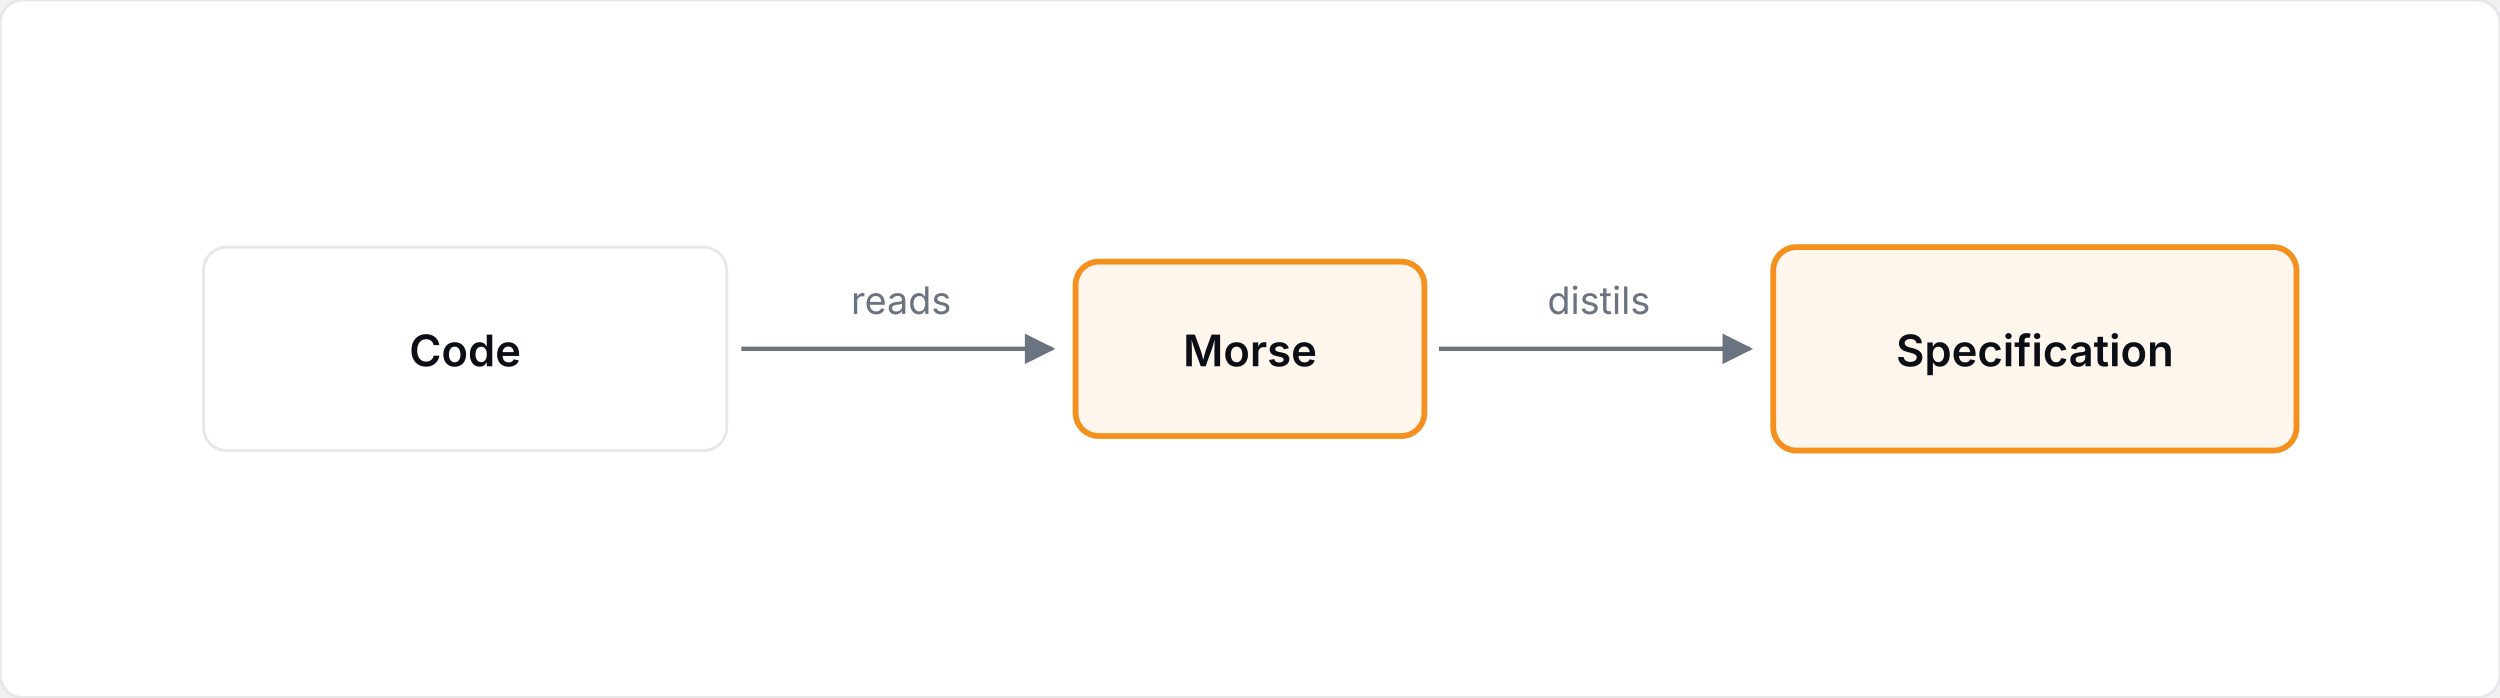
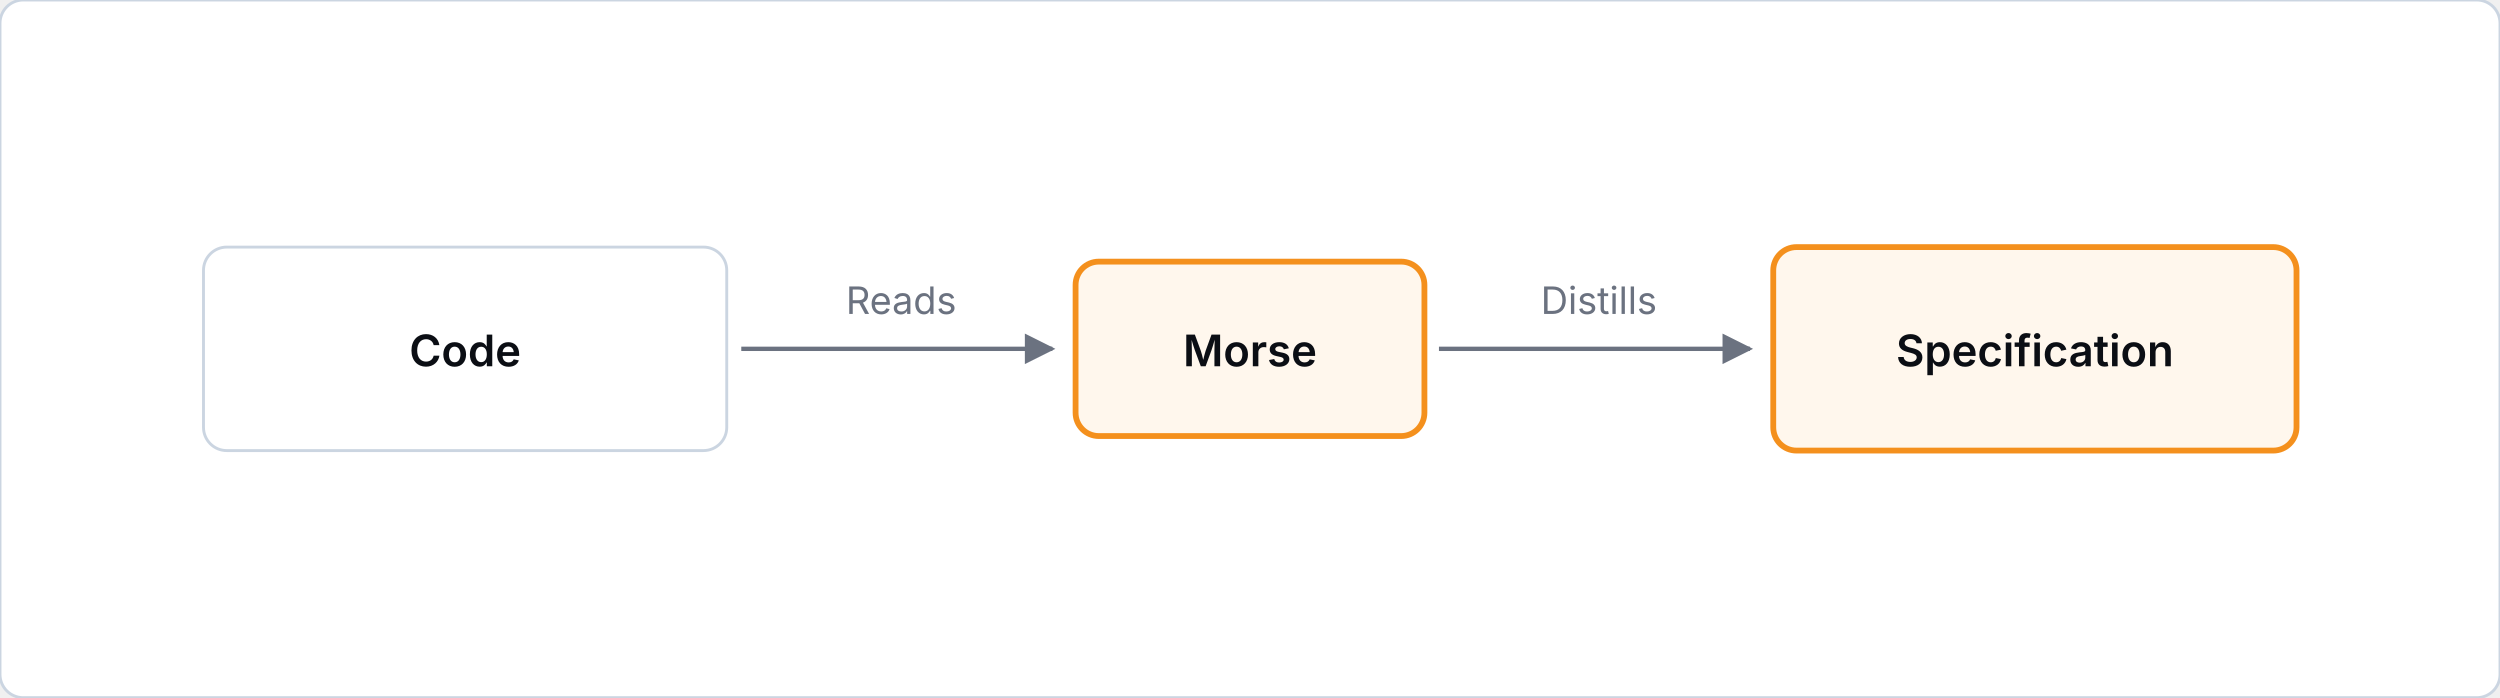
<svg xmlns="http://www.w3.org/2000/svg" viewBox="0 0 860 240" role="img" aria-labelledby="t">
  <defs>
    <marker id="a" viewBox="0 0 10 10" refX="9" refY="5" markerWidth="7" markerHeight="7" orient="auto-start-reverse">
      <path d="M0 0L10 5L0 10z" fill="#6b7280" />
    </marker>
  </defs>
  <style>
    text { font-family: Inter, system-ui, sans-serif; fill: #0b0e14; }
    .n { fill: #6b7280; font-size: 13px; }
    .l { font-size: 15px; font-weight: 600; }
  </style>
-   <rect x="0" y="0" width="860" height="240" rx="8" fill="#ffffff" stroke="#e5e7eb" />
-   <rect x="70" y="85" width="180" height="70" rx="8" fill="#ffffff" stroke="#e5e7eb" />
+   <rect x="0" y="0" width="860" height="240" rx="8" fill="#ffffff" stroke="#cbd5e1" />
+   <rect x="70" y="85" width="180" height="70" rx="8" fill="#ffffff" stroke="#cbd5e1" />
  <text x="160" y="126" class="l" text-anchor="middle">Code</text>
  <line x1="255" y1="120" x2="362" y2="120" stroke="#6b7280" stroke-width="1.5" marker-end="url(#a)" />
-   <text x="310" y="108" class="n" text-anchor="middle">reads</text>
+   <text x="310" y="108" class="n" text-anchor="middle">Reads</text>
  <rect x="370" y="90" width="120" height="60" rx="8" fill="#fff7ed" stroke="#f4901d" stroke-width="2" />
  <text x="430" y="126" class="l" text-anchor="middle">Morse</text>
  <line x1="495" y1="120" x2="602" y2="120" stroke="#6b7280" stroke-width="1.5" marker-end="url(#a)" />
-   <text x="550" y="108" class="n" text-anchor="middle">distils</text>
+   <text x="550" y="108" class="n" text-anchor="middle">Distills</text>
  <rect x="610" y="85" width="180" height="70" rx="8" fill="#fff7ed" stroke="#f4901d" stroke-width="2" />
  <text x="700" y="126" class="l" text-anchor="middle">Specification</text>
</svg>
